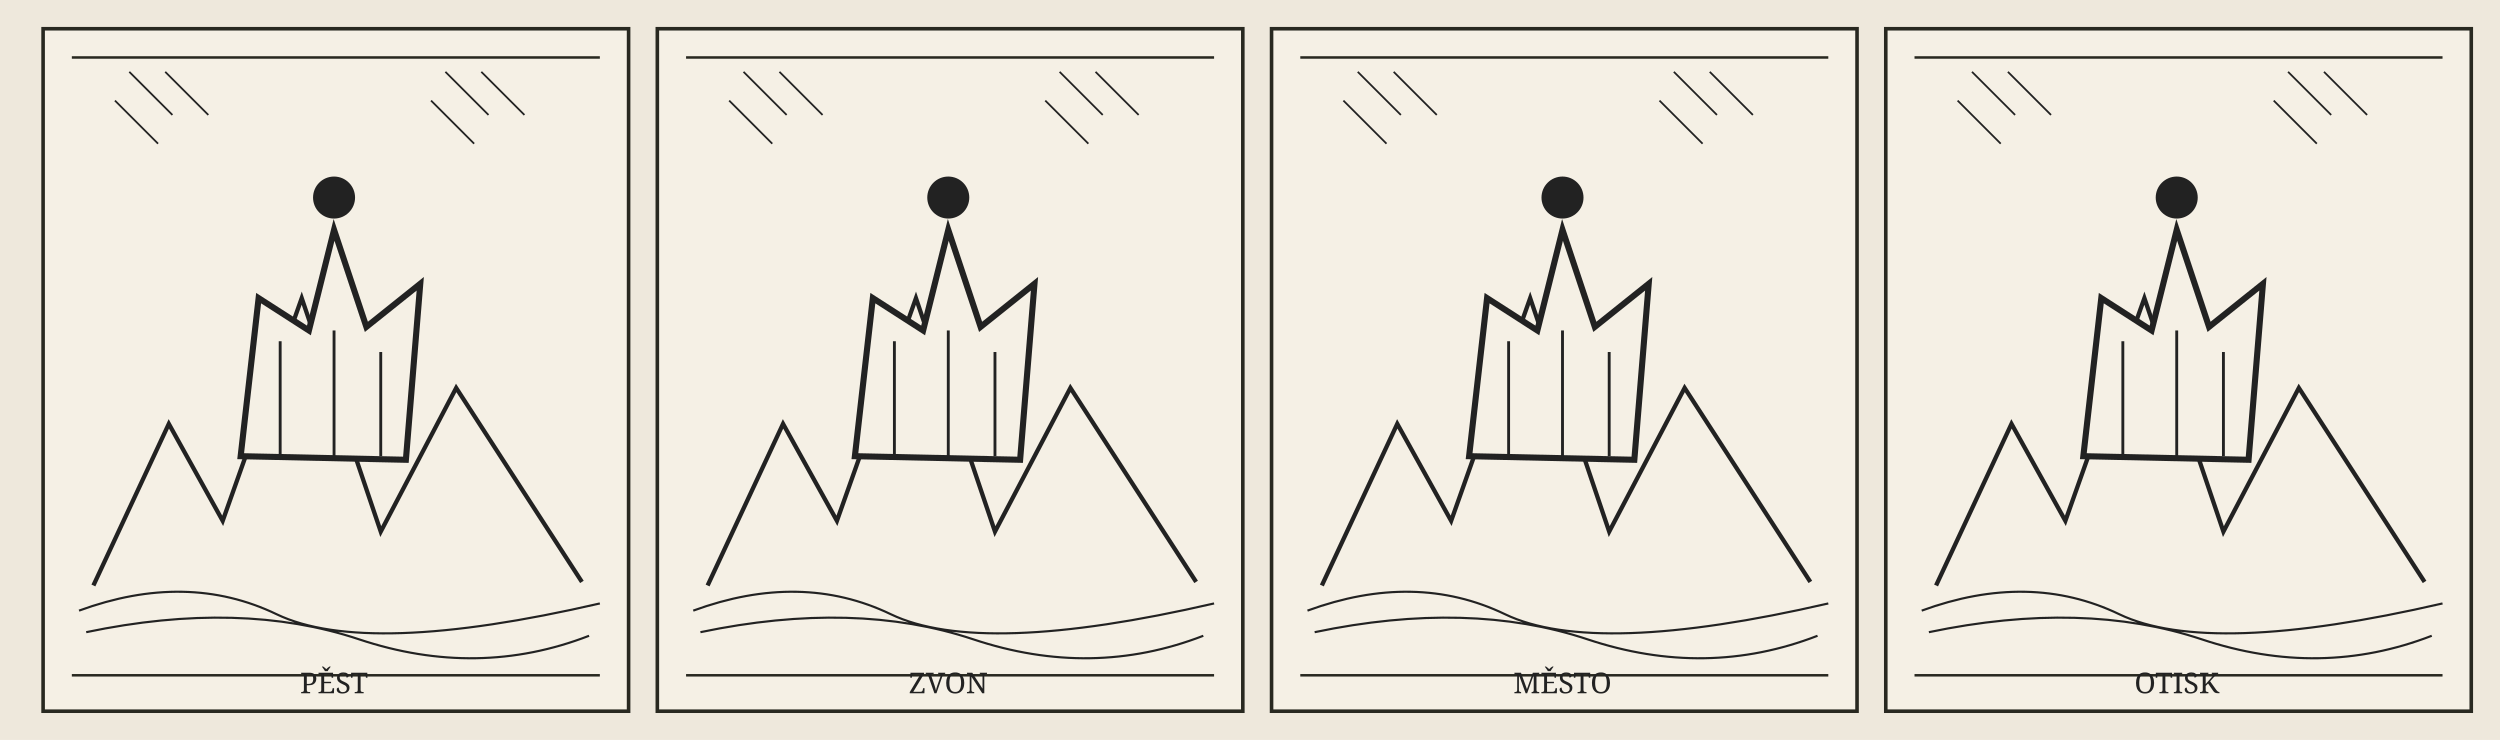
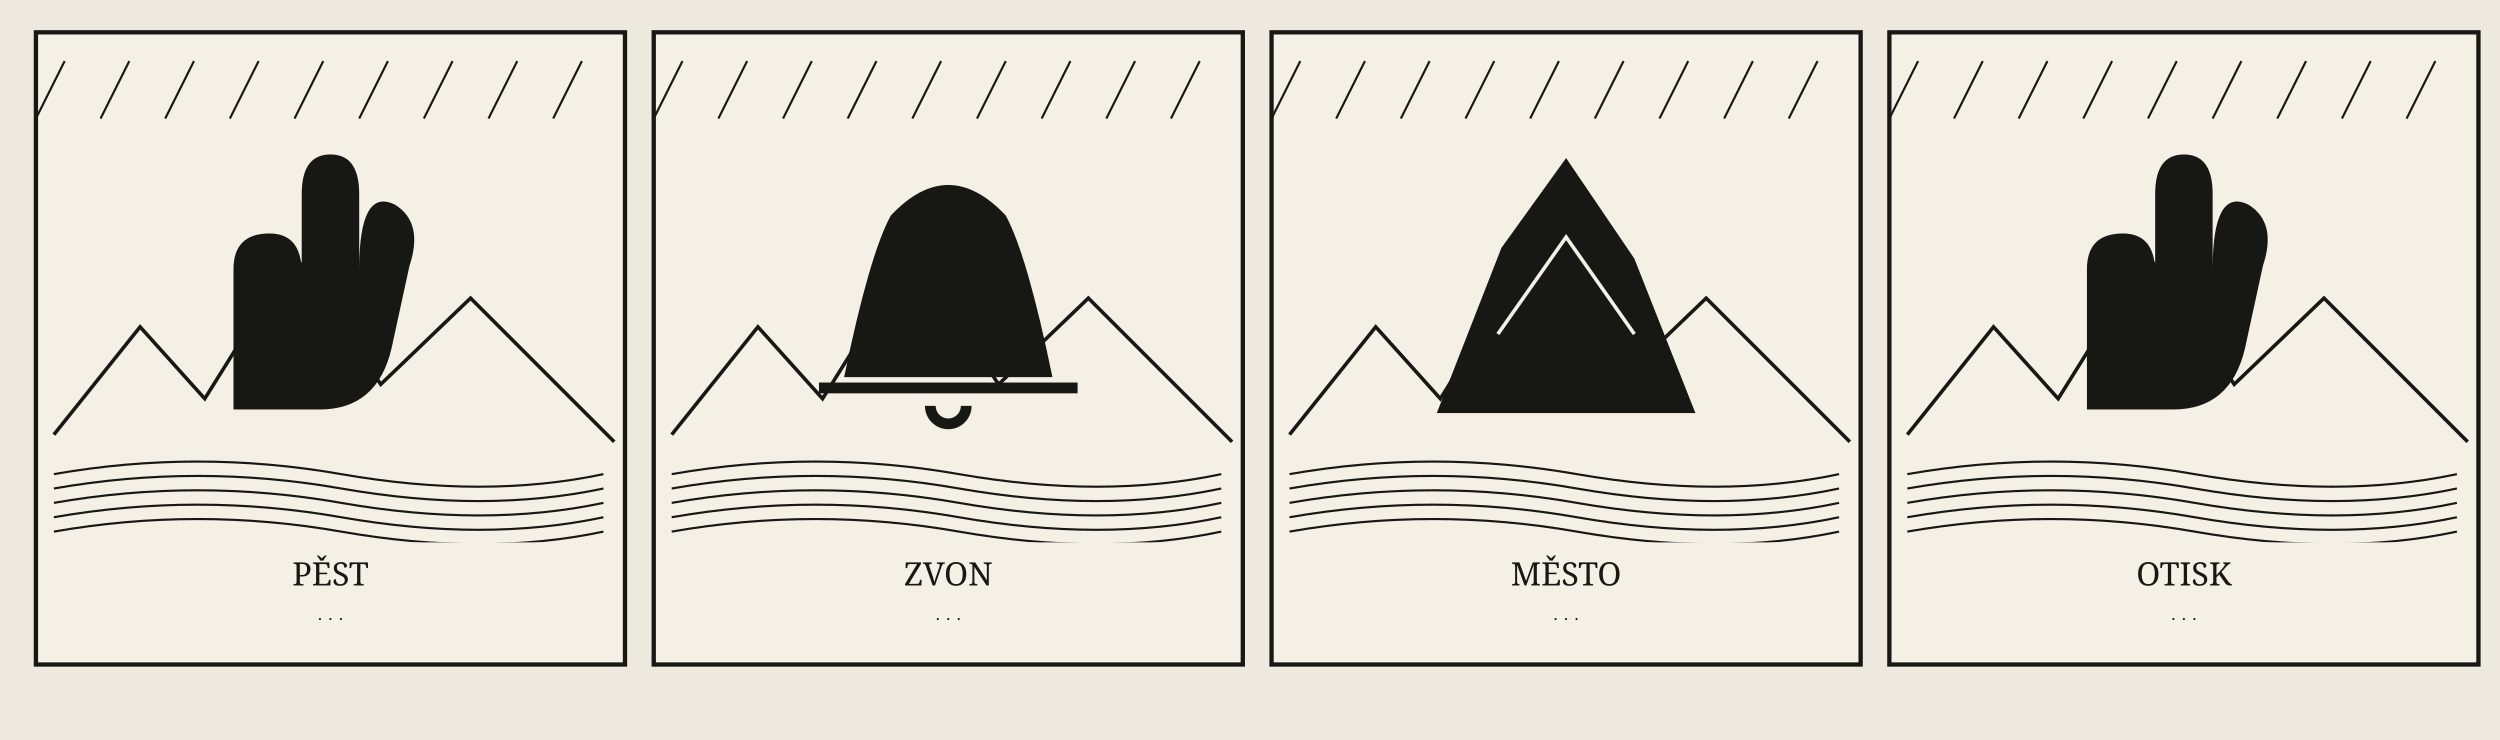
<svg xmlns="http://www.w3.org/2000/svg" viewBox="0 0 696 206">
-   <rect width="696" height="206" fill="#eee8dc" />
-   <g transform="translate(12,8)">
-     <rect width="163" height="190" fill="#f5f0e5" stroke="#282820" />
-     <path d="M8 8H155M8 180H155" stroke="#282820" stroke-width=".7" />
-     <g fill="none" stroke="#222" stroke-width="1.2">
-       <path d="M14 155L35 110L50 137L72 75L94 140L115 100L150 154" />
-       <path d="M10 162Q40 151 65 163T155 160M12 168Q55 159 88 170T152 169" stroke-width=".6" />
-       <path d="M20 20l12 12m-8-20l12 12m-2-12l12 12M108 20l12 12m-8-20l12 12m-2-12l12 12" stroke-width=".5" />
-     </g>
-     <g transform="translate(81,91)" fill="#f5f0e5" stroke="#222" stroke-width="1.7">
-       <path d="M-26 28L-21 -16L-7 -7L0 -35L9 -8L24 -20L20 29Z" />
-       <path d="M-15 28V-4M0 28V-7M13 28V-1" stroke-width=".8" />
-       <circle cx="0" cy="-44" r="5" fill="#222" />
-     </g>
-     <text x="81" y="185" font-family="Georgia,serif" font-size="8" text-anchor="middle" fill="#222">PĚST</text>
+   <rect width="696" height="206" fill="#eee9de" />
+   <g>
+     <rect x="10" y="9" width="164" height="176" fill="#f5f0e6" stroke="#171714" stroke-width="1.2" />
+     <path d="M18 17l-8 16" stroke="#171714" stroke-width=".6" />
+     <path d="M36 17l-8 16" stroke="#171714" stroke-width=".6" />
+     <path d="M54 17l-8 16" stroke="#171714" stroke-width=".6" />
+     <path d="M72 17l-8 16" stroke="#171714" stroke-width=".6" />
+     <path d="M90 17l-8 16" stroke="#171714" stroke-width=".6" />
+     <path d="M108 17l-8 16" stroke="#171714" stroke-width=".6" />
+     <path d="M126 17l-8 16" stroke="#171714" stroke-width=".6" />
+     <path d="M144 17l-8 16" stroke="#171714" stroke-width=".6" />
+     <path d="M162 17l-8 16" stroke="#171714" stroke-width=".6" />
+     <path d="M15 121l24 -30 18 20 25 -40 24 36 25 -24 40 40" stroke="#171714" fill="none" />
+     <path d="M65 114V75Q65 65 75 65Q84 65 84 76V54Q84 43 92 43Q100 43 100 54V75Q100 52 110 57Q118 62 114 74L109 97Q105 114 89 114Z" fill="#171714" />
+     <path d="M15 132q40 -7 80 0t73 0" stroke="#171714" stroke-width=".6" fill="none" />
+     <path d="M15 136q40 -7 80 0t73 0" stroke="#171714" stroke-width=".6" fill="none" />
+     <path d="M15 140q40 -7 80 0t73 0" stroke="#171714" stroke-width=".6" fill="none" />
+     <path d="M15 144q40 -7 80 0t73 0" stroke="#171714" stroke-width=".6" fill="none" />
+     <path d="M15 148q40 -7 80 0t73 0" stroke="#171714" stroke-width=".6" fill="none" />
+     <rect x="15" y="151" width="154" height="29" fill="#f5f0e6" />
+     <text x="92" y="163" text-anchor="middle" font-family="Georgia,serif" font-size="9" fill="#171714">PĚST</text>
+     <text x="92" y="174" text-anchor="middle" font-size="5" fill="#171714">· · ·</text>
  </g>
-   <g transform="translate(183,8)">
-     <rect width="163" height="190" fill="#f5f0e5" stroke="#282820" />
-     <path d="M8 8H155M8 180H155" stroke="#282820" stroke-width=".7" />
-     <g fill="none" stroke="#222" stroke-width="1.2">
-       <path d="M14 155L35 110L50 137L72 75L94 140L115 100L150 154" />
-       <path d="M10 162Q40 151 65 163T155 160M12 168Q55 159 88 170T152 169" stroke-width=".6" />
-       <path d="M20 20l12 12m-8-20l12 12m-2-12l12 12M108 20l12 12m-8-20l12 12m-2-12l12 12" stroke-width=".5" />
-     </g>
-     <g transform="translate(81,91)" fill="#f5f0e5" stroke="#222" stroke-width="1.7">
-       <path d="M-26 28L-21 -16L-7 -7L0 -35L9 -8L24 -20L20 29Z" />
-       <path d="M-15 28V-4M0 28V-7M13 28V-1" stroke-width=".8" />
-       <circle cx="0" cy="-44" r="5" fill="#222" />
-     </g>
-     <text x="81" y="185" font-family="Georgia,serif" font-size="8" text-anchor="middle" fill="#222">ZVON</text>
+   <g>
+     <rect x="182" y="9" width="164" height="176" fill="#f5f0e6" stroke="#171714" stroke-width="1.2" />
+     <path d="M190 17l-8 16" stroke="#171714" stroke-width=".6" />
+     <path d="M208 17l-8 16" stroke="#171714" stroke-width=".6" />
+     <path d="M226 17l-8 16" stroke="#171714" stroke-width=".6" />
+     <path d="M244 17l-8 16" stroke="#171714" stroke-width=".6" />
+     <path d="M262 17l-8 16" stroke="#171714" stroke-width=".6" />
+     <path d="M280 17l-8 16" stroke="#171714" stroke-width=".6" />
+     <path d="M298 17l-8 16" stroke="#171714" stroke-width=".6" />
+     <path d="M316 17l-8 16" stroke="#171714" stroke-width=".6" />
+     <path d="M334 17l-8 16" stroke="#171714" stroke-width=".6" />
+     <path d="M187 121l24 -30 18 20 25 -40 24 36 25 -24 40 40" stroke="#171714" fill="none" />
+     <path d="M235 105Q242 71 248 60Q264 43 280 60Q286 71 293 105Z" fill="#171714" />
+     <path d="M228 108H300M259 113a5 5 0 0 0 10 0" stroke="#171714" stroke-width="3" fill="none" />
+     <path d="M187 132q40 -7 80 0t73 0" stroke="#171714" stroke-width=".6" fill="none" />
+     <path d="M187 136q40 -7 80 0t73 0" stroke="#171714" stroke-width=".6" fill="none" />
+     <path d="M187 140q40 -7 80 0t73 0" stroke="#171714" stroke-width=".6" fill="none" />
+     <path d="M187 144q40 -7 80 0t73 0" stroke="#171714" stroke-width=".6" fill="none" />
+     <path d="M187 148q40 -7 80 0t73 0" stroke="#171714" stroke-width=".6" fill="none" />
+     <rect x="187" y="151" width="154" height="29" fill="#f5f0e6" />
+     <text x="264" y="163" text-anchor="middle" font-family="Georgia,serif" font-size="9" fill="#171714">ZVON</text>
+     <text x="264" y="174" text-anchor="middle" font-size="5" fill="#171714">· · ·</text>
  </g>
-   <g transform="translate(354,8)">
-     <rect width="163" height="190" fill="#f5f0e5" stroke="#282820" />
-     <path d="M8 8H155M8 180H155" stroke="#282820" stroke-width=".7" />
-     <g fill="none" stroke="#222" stroke-width="1.2">
-       <path d="M14 155L35 110L50 137L72 75L94 140L115 100L150 154" />
-       <path d="M10 162Q40 151 65 163T155 160M12 168Q55 159 88 170T152 169" stroke-width=".6" />
-       <path d="M20 20l12 12m-8-20l12 12m-2-12l12 12M108 20l12 12m-8-20l12 12m-2-12l12 12" stroke-width=".5" />
-     </g>
-     <g transform="translate(81,91)" fill="#f5f0e5" stroke="#222" stroke-width="1.7">
-       <path d="M-26 28L-21 -16L-7 -7L0 -35L9 -8L24 -20L20 29Z" />
-       <path d="M-15 28V-4M0 28V-7M13 28V-1" stroke-width=".8" />
-       <circle cx="0" cy="-44" r="5" fill="#222" />
-     </g>
-     <text x="81" y="185" font-family="Georgia,serif" font-size="8" text-anchor="middle" fill="#222">MĚSTO</text>
+   <g>
+     <rect x="354" y="9" width="164" height="176" fill="#f5f0e6" stroke="#171714" stroke-width="1.2" />
+     <path d="M362 17l-8 16" stroke="#171714" stroke-width=".6" />
+     <path d="M380 17l-8 16" stroke="#171714" stroke-width=".6" />
+     <path d="M398 17l-8 16" stroke="#171714" stroke-width=".6" />
+     <path d="M416 17l-8 16" stroke="#171714" stroke-width=".6" />
+     <path d="M434 17l-8 16" stroke="#171714" stroke-width=".6" />
+     <path d="M452 17l-8 16" stroke="#171714" stroke-width=".6" />
+     <path d="M470 17l-8 16" stroke="#171714" stroke-width=".6" />
+     <path d="M488 17l-8 16" stroke="#171714" stroke-width=".6" />
+     <path d="M506 17l-8 16" stroke="#171714" stroke-width=".6" />
+     <path d="M359 121l24 -30 18 20 25 -40 24 36 25 -24 40 40" stroke="#171714" fill="none" />
+     <path d="M400 115L418 69L436 44L455 72L472 115Z" fill="#171714" />
+     <path d="M417 93L436 66L455 93" stroke="#f5f0e6" fill="none" />
+     <path d="M359 132q40 -7 80 0t73 0" stroke="#171714" stroke-width=".6" fill="none" />
+     <path d="M359 136q40 -7 80 0t73 0" stroke="#171714" stroke-width=".6" fill="none" />
+     <path d="M359 140q40 -7 80 0t73 0" stroke="#171714" stroke-width=".6" fill="none" />
+     <path d="M359 144q40 -7 80 0t73 0" stroke="#171714" stroke-width=".6" fill="none" />
+     <path d="M359 148q40 -7 80 0t73 0" stroke="#171714" stroke-width=".6" fill="none" />
+     <rect x="359" y="151" width="154" height="29" fill="#f5f0e6" />
+     <text x="436" y="163" text-anchor="middle" font-family="Georgia,serif" font-size="9" fill="#171714">MĚSTO</text>
+     <text x="436" y="174" text-anchor="middle" font-size="5" fill="#171714">· · ·</text>
  </g>
-   <g transform="translate(525,8)">
-     <rect width="163" height="190" fill="#f5f0e5" stroke="#282820" />
-     <path d="M8 8H155M8 180H155" stroke="#282820" stroke-width=".7" />
-     <g fill="none" stroke="#222" stroke-width="1.2">
-       <path d="M14 155L35 110L50 137L72 75L94 140L115 100L150 154" />
-       <path d="M10 162Q40 151 65 163T155 160M12 168Q55 159 88 170T152 169" stroke-width=".6" />
-       <path d="M20 20l12 12m-8-20l12 12m-2-12l12 12M108 20l12 12m-8-20l12 12m-2-12l12 12" stroke-width=".5" />
-     </g>
-     <g transform="translate(81,91)" fill="#f5f0e5" stroke="#222" stroke-width="1.7">
-       <path d="M-26 28L-21 -16L-7 -7L0 -35L9 -8L24 -20L20 29Z" />
-       <path d="M-15 28V-4M0 28V-7M13 28V-1" stroke-width=".8" />
-       <circle cx="0" cy="-44" r="5" fill="#222" />
-     </g>
-     <text x="81" y="185" font-family="Georgia,serif" font-size="8" text-anchor="middle" fill="#222">OTISK</text>
+   <g>
+     <rect x="526" y="9" width="164" height="176" fill="#f5f0e6" stroke="#171714" stroke-width="1.2" />
+     <path d="M534 17l-8 16" stroke="#171714" stroke-width=".6" />
+     <path d="M552 17l-8 16" stroke="#171714" stroke-width=".6" />
+     <path d="M570 17l-8 16" stroke="#171714" stroke-width=".6" />
+     <path d="M588 17l-8 16" stroke="#171714" stroke-width=".6" />
+     <path d="M606 17l-8 16" stroke="#171714" stroke-width=".6" />
+     <path d="M624 17l-8 16" stroke="#171714" stroke-width=".6" />
+     <path d="M642 17l-8 16" stroke="#171714" stroke-width=".6" />
+     <path d="M660 17l-8 16" stroke="#171714" stroke-width=".6" />
+     <path d="M678 17l-8 16" stroke="#171714" stroke-width=".6" />
+     <path d="M531 121l24 -30 18 20 25 -40 24 36 25 -24 40 40" stroke="#171714" fill="none" />
+     <path d="M581 114V75Q581 65 591 65Q600 65 600 76V54Q600 43 608 43Q616 43 616 54V75Q616 52 626 57Q634 62 630 74L625 97Q621 114 605 114Z" fill="#171714" />
+     <path d="M531 132q40 -7 80 0t73 0" stroke="#171714" stroke-width=".6" fill="none" />
+     <path d="M531 136q40 -7 80 0t73 0" stroke="#171714" stroke-width=".6" fill="none" />
+     <path d="M531 140q40 -7 80 0t73 0" stroke="#171714" stroke-width=".6" fill="none" />
+     <path d="M531 144q40 -7 80 0t73 0" stroke="#171714" stroke-width=".6" fill="none" />
+     <path d="M531 148q40 -7 80 0t73 0" stroke="#171714" stroke-width=".6" fill="none" />
+     <rect x="531" y="151" width="154" height="29" fill="#f5f0e6" />
+     <text x="608" y="163" text-anchor="middle" font-family="Georgia,serif" font-size="9" fill="#171714">OTISK</text>
+     <text x="608" y="174" text-anchor="middle" font-size="5" fill="#171714">· · ·</text>
  </g>
</svg>
